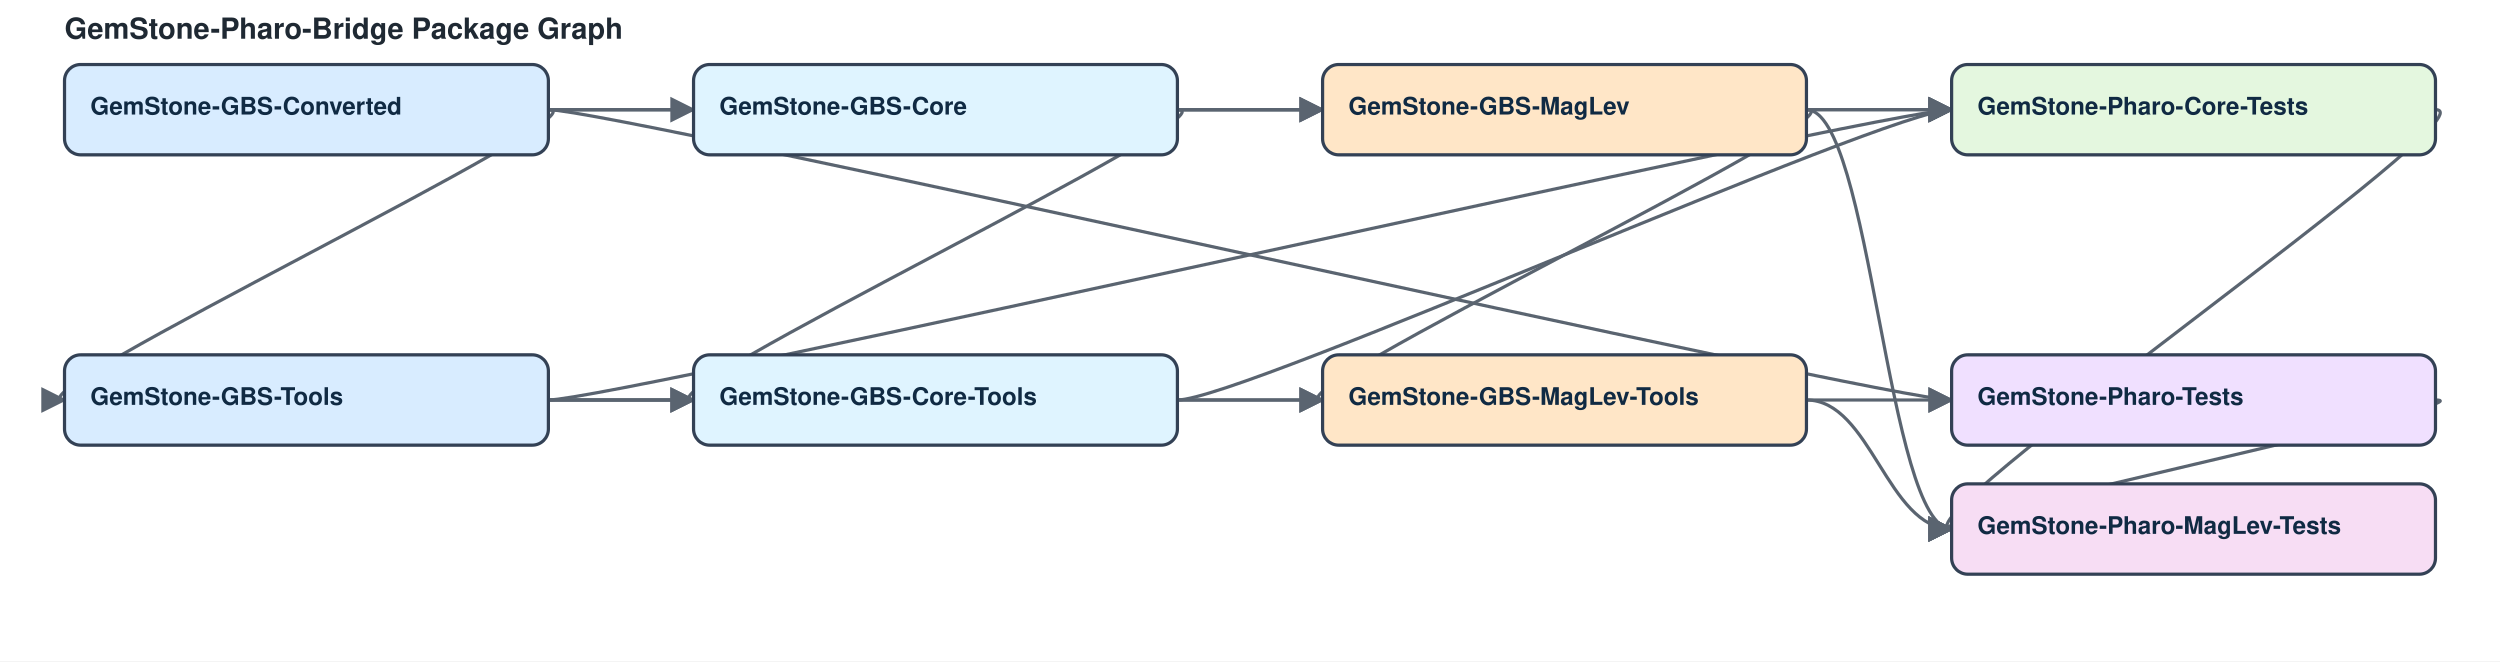
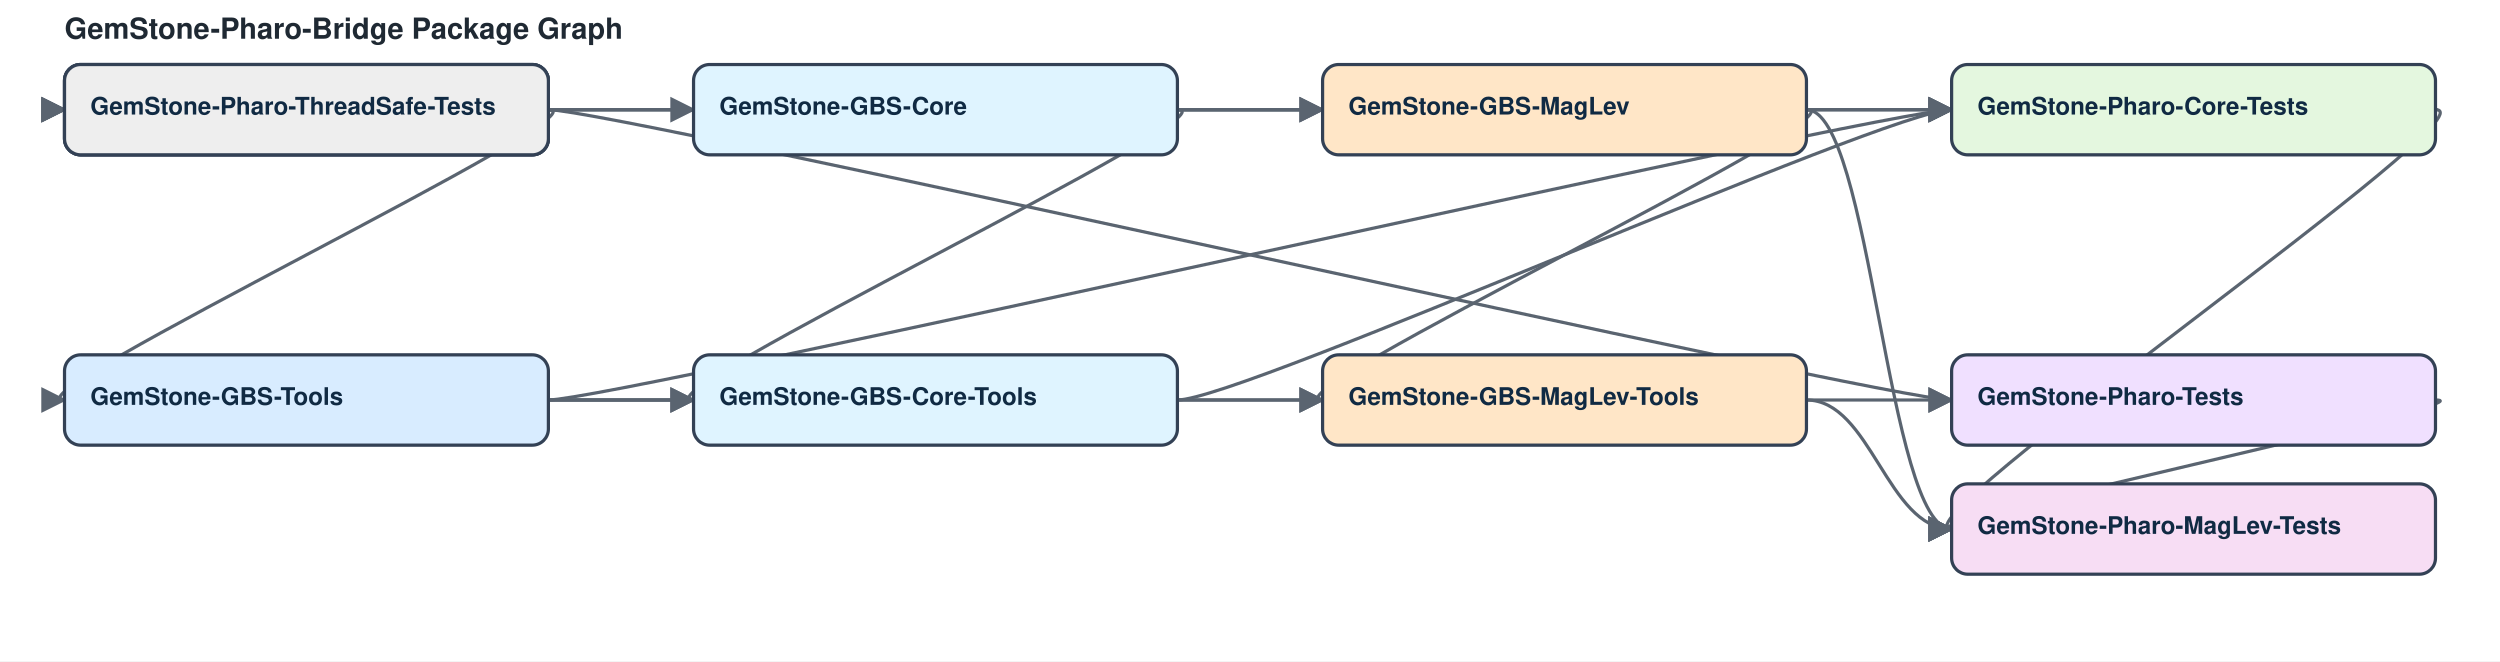
<svg xmlns="http://www.w3.org/2000/svg" width="1550" height="410" viewBox="0 0 1550 410">
  <defs>
    <marker id="arrow" viewBox="0 0 10 10" refX="9" refY="5" markerWidth="8" markerHeight="8" orient="auto-start-reverse">
      <path d="M 0 0 L 10 5 L 0 10 z" fill="#5a6470" />
    </marker>
  </defs>
  <rect width="1550" height="410" fill="#ffffff" />
  <text x="40" y="24" font-family="Helvetica, Arial, sans-serif" font-size="18" font-weight="700" fill="#1f2933">GemStone-Pharo-Bridge Package Graph</text>
  <path d="M 340 68 C 380 68, 390 68, 430 68" fill="none" stroke="#5a6470" stroke-width="2" marker-end="url(#arrow)" />
  <path d="M 340 68 C 380 68, 0 248, 40 248" fill="none" stroke="#5a6470" stroke-width="2" marker-end="url(#arrow)" />
  <path d="M 730 68 C 770 68, 390 248, 430 248" fill="none" stroke="#5a6470" stroke-width="2" marker-end="url(#arrow)" />
  <path d="M 340 248 C 380 248, 390 248, 430 248" fill="none" stroke="#5a6470" stroke-width="2" marker-end="url(#arrow)" />
  <path d="M 340 68 C 380 68, 780 68, 820 68" fill="none" stroke="#5a6470" stroke-width="2" marker-end="url(#arrow)" />
  <path d="M 730 68 C 770 68, 780 68, 820 68" fill="none" stroke="#5a6470" stroke-width="2" marker-end="url(#arrow)" />
  <path d="M 340 248 C 380 248, 780 248, 820 248" fill="none" stroke="#5a6470" stroke-width="2" marker-end="url(#arrow)" />
  <path d="M 1120 68 C 1160 68, 780 248, 820 248" fill="none" stroke="#5a6470" stroke-width="2" marker-end="url(#arrow)" />
  <path d="M 340 68 C 380 68, 1170 68, 1210 68" fill="none" stroke="#5a6470" stroke-width="2" marker-end="url(#arrow)" />
  <path d="M 730 68 C 770 68, 1170 68, 1210 68" fill="none" stroke="#5a6470" stroke-width="2" marker-end="url(#arrow)" />
  <path d="M 340 248 C 380 248, 1170 68, 1210 68" fill="none" stroke="#5a6470" stroke-width="2" marker-end="url(#arrow)" />
  <path d="M 730 248 C 770 248, 1170 68, 1210 68" fill="none" stroke="#5a6470" stroke-width="2" marker-end="url(#arrow)" />
  <path d="M 1510 248 C 1550 248, 1170 328, 1210 328" fill="none" stroke="#5a6470" stroke-width="2" marker-end="url(#arrow)" />
  <path d="M 1510 68 C 1550 68, 1170 328, 1210 328" fill="none" stroke="#5a6470" stroke-width="2" marker-end="url(#arrow)" />
  <path d="M 1120 68 C 1160 68, 1170 328, 1210 328" fill="none" stroke="#5a6470" stroke-width="2" marker-end="url(#arrow)" />
  <path d="M 1120 248 C 1160 248, 1170 328, 1210 328" fill="none" stroke="#5a6470" stroke-width="2" marker-end="url(#arrow)" />
  <path d="M 340 68 C 380 68, 1170 248, 1210 248" fill="none" stroke="#5a6470" stroke-width="2" marker-end="url(#arrow)" />
  <path d="M 340 248 C 380 248, 1170 248, 1210 248" fill="none" stroke="#5a6470" stroke-width="2" marker-end="url(#arrow)" />
+   <path d="M 340 68 C 380 68, 0 68, 40 68" fill="none" stroke="#5a6470" stroke-width="2" marker-end="url(#arrow)" />
+   <path d="M 340 68 C 380 68, 0 68, 40 68" fill="none" stroke="#5a6470" stroke-width="2" marker-end="url(#arrow)" />
+   <path d="M 1510 68 C 1550 68, 0 68, 40 68" fill="none" stroke="#5a6470" stroke-width="2" marker-end="url(#arrow)" />
  <rect x="40" y="40" width="300" height="56" rx="10" ry="10" fill="#d8ecff" stroke="#334155" stroke-width="2" />
  <text x="56" y="71" font-family="Helvetica, Arial, sans-serif" font-size="15" font-weight="600" fill="#102a43">GemStone-GBS-Converted</text>
  <rect x="430" y="40" width="300" height="56" rx="10" ry="10" fill="#dff4ff" stroke="#334155" stroke-width="2" />
  <text x="446" y="71" font-family="Helvetica, Arial, sans-serif" font-size="15" font-weight="600" fill="#102a43">GemStone-GBS-Core</text>
  <rect x="40" y="220" width="300" height="56" rx="10" ry="10" fill="#d8ecff" stroke="#334155" stroke-width="2" />
  <text x="56" y="251" font-family="Helvetica, Arial, sans-serif" font-size="15" font-weight="600" fill="#102a43">GemStone-GBS-Tools</text>
  <rect x="430" y="220" width="300" height="56" rx="10" ry="10" fill="#dff4ff" stroke="#334155" stroke-width="2" />
  <text x="446" y="251" font-family="Helvetica, Arial, sans-serif" font-size="15" font-weight="600" fill="#102a43">GemStone-GBS-Core-Tools</text>
  <rect x="820" y="40" width="300" height="56" rx="10" ry="10" fill="#ffe6c7" stroke="#334155" stroke-width="2" />
  <text x="836" y="71" font-family="Helvetica, Arial, sans-serif" font-size="15" font-weight="600" fill="#102a43">GemStone-GBS-MagLev</text>
  <rect x="820" y="220" width="300" height="56" rx="10" ry="10" fill="#ffe6c7" stroke="#334155" stroke-width="2" />
  <text x="836" y="251" font-family="Helvetica, Arial, sans-serif" font-size="15" font-weight="600" fill="#102a43">GemStone-GBS-MagLev-Tools</text>
  <rect x="1210" y="40" width="300" height="56" rx="10" ry="10" fill="#e4f7df" stroke="#334155" stroke-width="2" />
  <text x="1226" y="71" font-family="Helvetica, Arial, sans-serif" font-size="15" font-weight="600" fill="#102a43">GemStone-Pharo-Core-Tests</text>
  <rect x="1210" y="300" width="300" height="56" rx="10" ry="10" fill="#f7ddf4" stroke="#334155" stroke-width="2" />
  <text x="1226" y="331" font-family="Helvetica, Arial, sans-serif" font-size="15" font-weight="600" fill="#102a43">GemStone-Pharo-MagLev-Tests</text>
  <rect x="1210" y="220" width="300" height="56" rx="10" ry="10" fill="#f0e0ff" stroke="#334155" stroke-width="2" />
  <text x="1226" y="251" font-family="Helvetica, Arial, sans-serif" font-size="15" font-weight="600" fill="#102a43">GemStone-Pharo-Tests</text>
+   <rect x="40" y="40" width="300" height="56" rx="10" ry="10" fill="#eeeeee" stroke="#334155" stroke-width="2" />
+   <text x="56" y="71" font-family="Helvetica, Arial, sans-serif" font-size="15" font-weight="600" fill="#102a43">GemStone-GBS-ThreadSafe</text>
+   <rect x="40" y="40" width="300" height="56" rx="10" ry="10" fill="#eeeeee" stroke="#334155" stroke-width="2" />
+   <text x="56" y="71" font-family="Helvetica, Arial, sans-serif" font-size="15" font-weight="600" fill="#102a43">GemStone-Pharo-ThreadSafe-Tests</text>
</svg>
